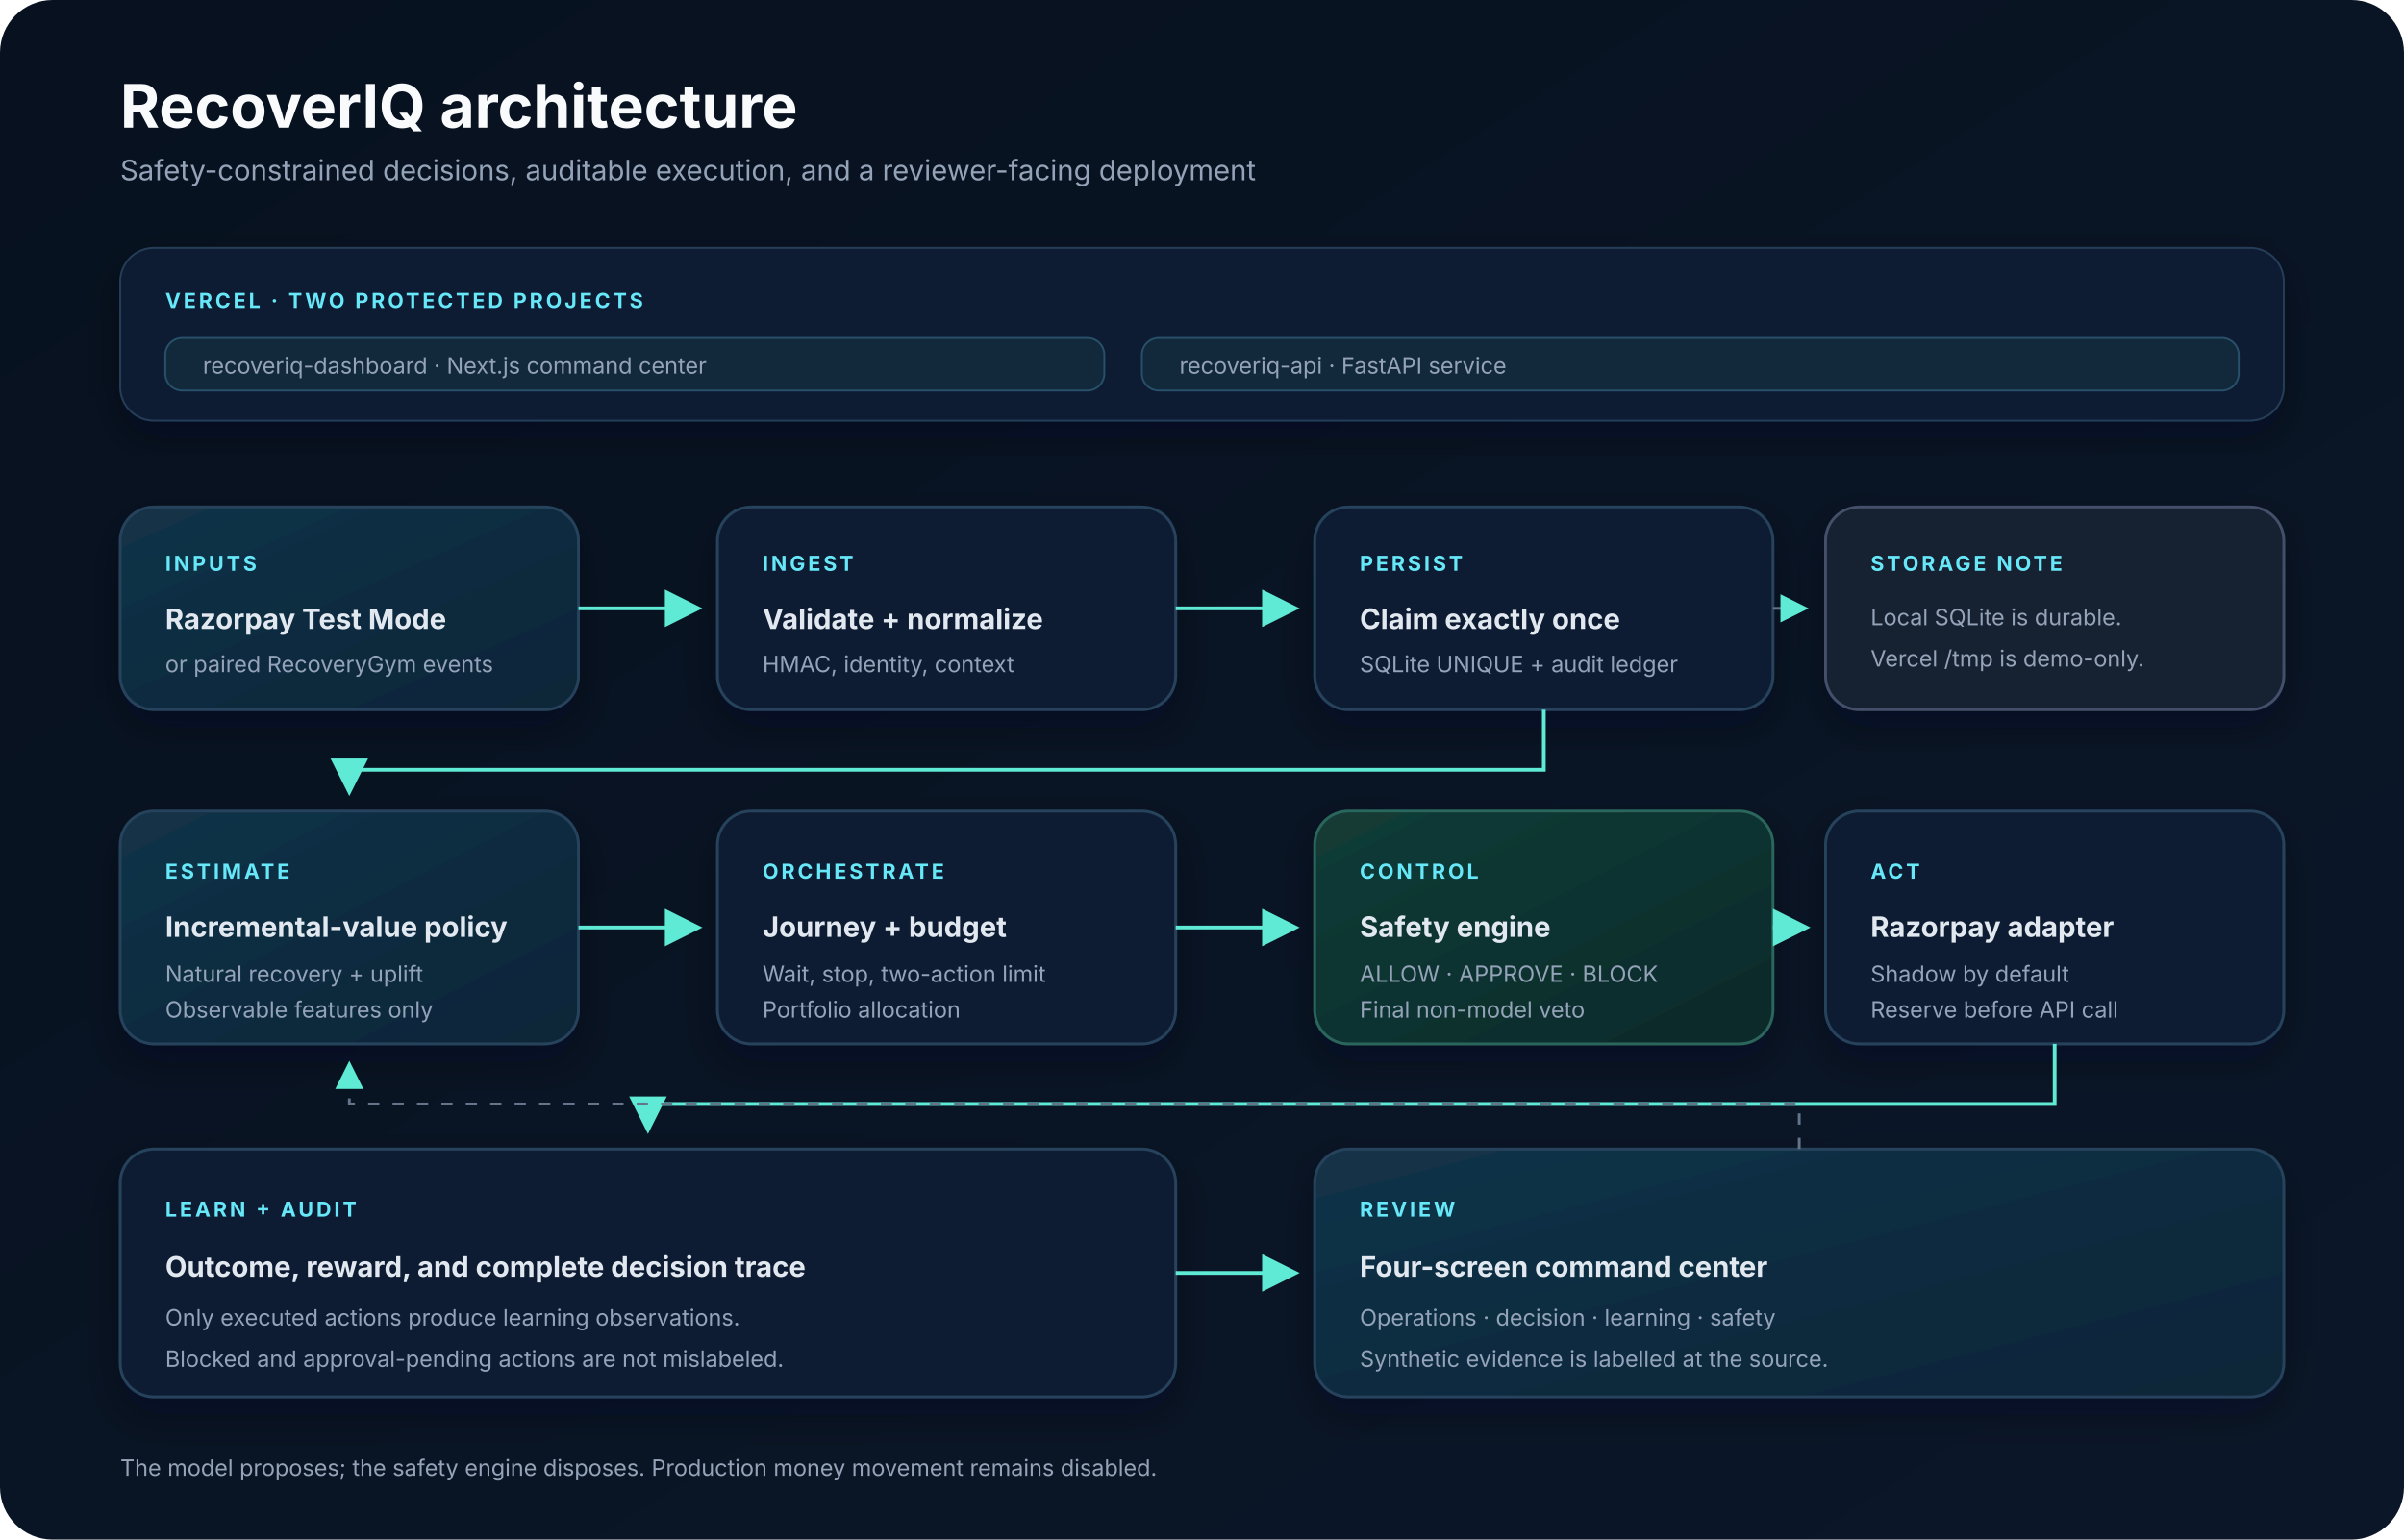
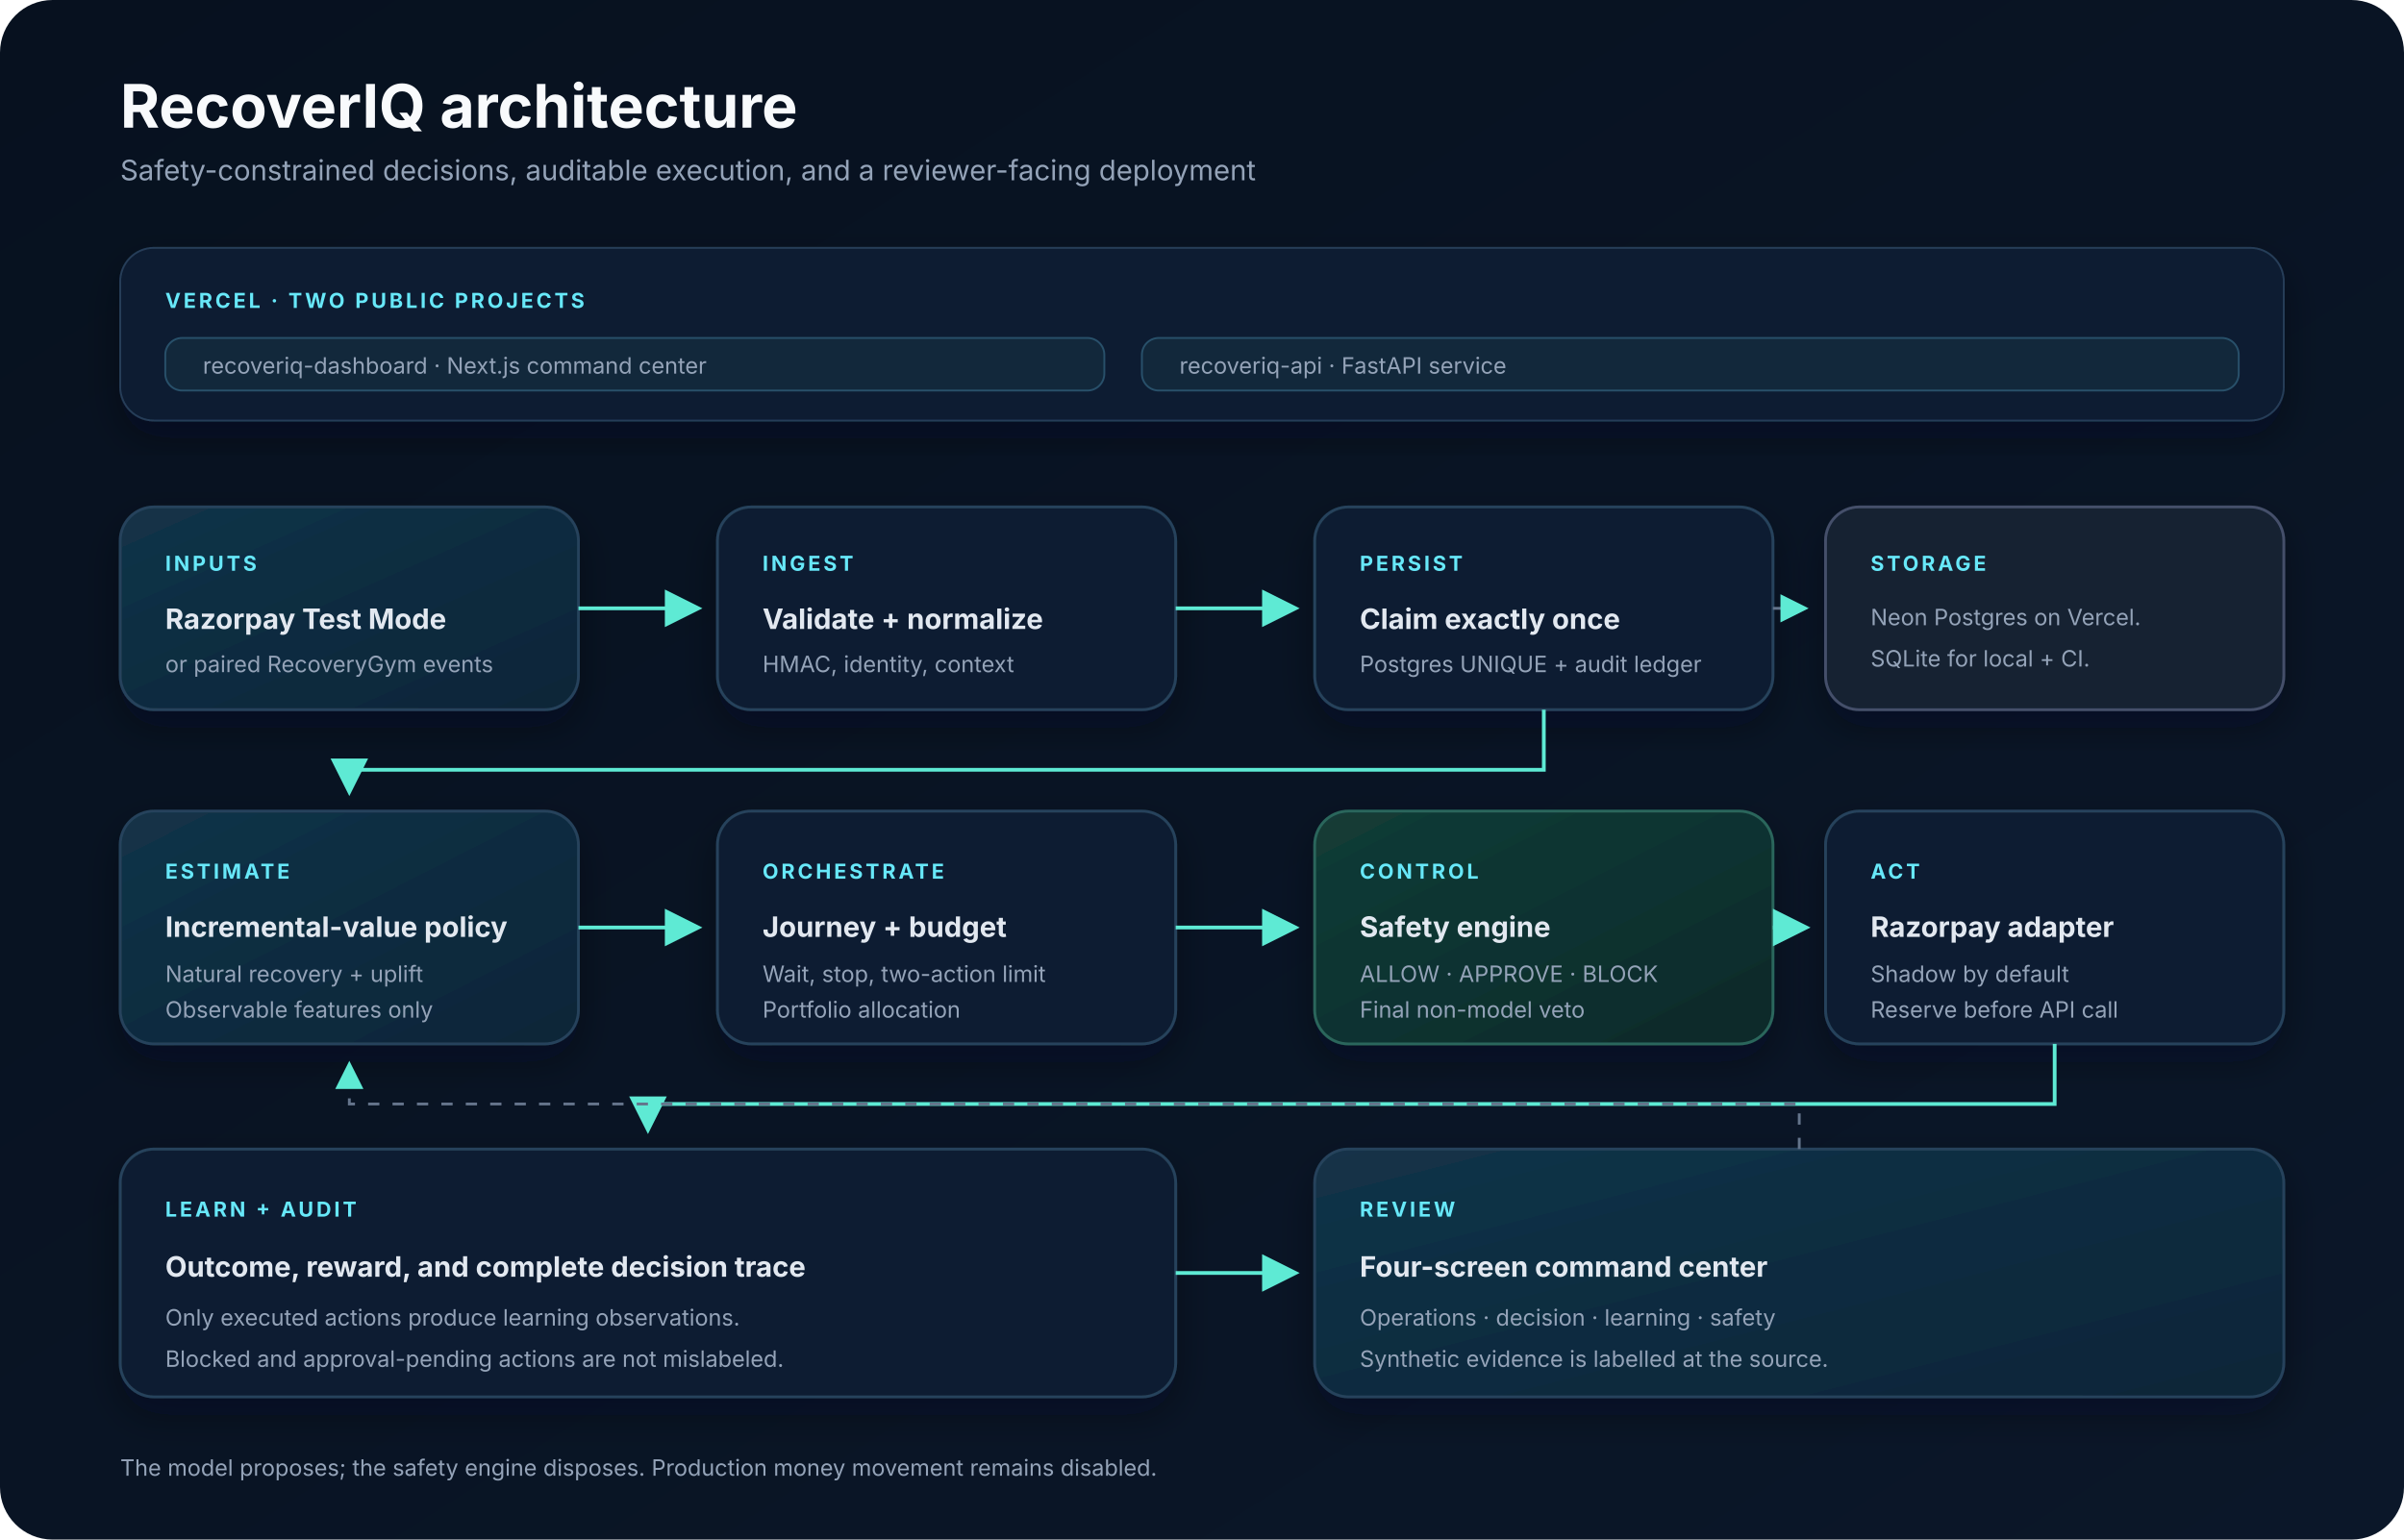
<svg xmlns="http://www.w3.org/2000/svg" width="1280" height="820" viewBox="0 0 1280 820" role="img" aria-labelledby="title desc">
  <defs>
    <linearGradient id="bg" x1="0" y1="0" x2="1" y2="1">
      <stop stop-color="#07111f" />
      <stop offset="1" stop-color="#0b1729" />
    </linearGradient>
    <linearGradient id="blue" x1="0" y1="0" x2="1" y2="1">
      <stop stop-color="#123348" />
      <stop offset="1" stop-color="#0d2538" />
    </linearGradient>
    <linearGradient id="green" x1="0" y1="0" x2="1" y2="1">
      <stop stop-color="#123c37" />
      <stop offset="1" stop-color="#0d292a" />
    </linearGradient>
    <filter id="shadow" x="-20%" y="-20%" width="140%" height="140%">
      <feDropShadow dx="0" dy="9" stdDeviation="10" flood-color="#000814" flood-opacity=".35" />
    </filter>
    <marker id="arrow" markerWidth="10" markerHeight="10" refX="8" refY="5" orient="auto">
      <path d="M0 0 10 5 0 10z" fill="#5eead4" />
    </marker>
    <style>.title{font:700 32px Inter,system-ui;fill:#f8fafc}.subtitle{font:400 15px Inter,system-ui;fill:#94a3b8}.label{font:700 15px Inter,system-ui;fill:#e2e8f0}.small{font:400 12px Inter,system-ui;fill:#94a3b8}.tag{font:700 11px Inter,system-ui;fill:#67e8f9;letter-spacing:1.5px}.box{stroke:#27435b;stroke-width:1.5}.flow{fill:none;stroke:#5eead4;stroke-width:2;marker-end:url(#arrow)}.dash{fill:none;stroke:#64748b;stroke-width:1.5;stroke-dasharray:6 7;marker-end:url(#arrow)}</style>
  </defs>
  <rect width="1280" height="820" rx="28" fill="url(#bg)" />
  <text x="64" y="68" class="title">RecoverIQ architecture</text>
  <text x="64" y="96" class="subtitle">Safety-constrained decisions, auditable execution, and a reviewer-facing deployment</text>
  <rect x="64" y="132" width="1152" height="92" rx="18" fill="#0d1c30" stroke="#263d59" filter="url(#shadow)" />
-   <text x="88" y="164" class="tag">VERCEL · TWO PROTECTED PROJECTS</text>
+   <text x="88" y="164" class="tag">VERCEL · TWO PUBLIC PROJECTS</text>
  <rect x="88" y="180" width="500" height="28" rx="9" fill="#12283b" stroke="#28506a" />
  <text x="108" y="199" class="small">recoveriq-dashboard · Next.js command center</text>
  <rect x="608" y="180" width="584" height="28" rx="9" fill="#12283b" stroke="#28506a" />
  <text x="628" y="199" class="small">recoveriq-api · FastAPI service</text>
  <rect x="64" y="270" width="244" height="108" rx="18" fill="url(#blue)" class="box" filter="url(#shadow)" />
  <text x="88" y="304" class="tag">INPUTS</text>
  <text x="88" y="335" class="label">Razorpay Test Mode</text>
  <text x="88" y="358" class="small">or paired RecoveryGym events</text>
  <rect x="382" y="270" width="244" height="108" rx="18" fill="#101f33" class="box" filter="url(#shadow)" />
  <text x="406" y="304" class="tag">INGEST</text>
  <text x="406" y="335" class="label">Validate + normalize</text>
  <text x="406" y="358" class="small">HMAC, identity, context</text>
  <rect x="700" y="270" width="244" height="108" rx="18" fill="#101f33" class="box" filter="url(#shadow)" />
  <text x="724" y="304" class="tag">PERSIST</text>
  <text x="724" y="335" class="label">Claim exactly once</text>
-   <text x="724" y="358" class="small">SQLite UNIQUE + audit ledger</text>
+   <text x="724" y="358" class="small">Postgres UNIQUE + audit ledger</text>
  <rect x="972" y="270" width="244" height="108" rx="18" fill="#142033" stroke="#44506a" stroke-width="1.5" filter="url(#shadow)" />
-   <text x="996" y="304" class="tag">STORAGE NOTE</text>
-   <text x="996" y="333" class="small">Local SQLite is durable.</text>
-   <text x="996" y="355" class="small">Vercel /tmp is demo-only.</text>
+   <text x="996" y="304" class="tag">STORAGE</text>
+   <text x="996" y="333" class="small">Neon Postgres on Vercel.</text>
+   <text x="996" y="355" class="small">SQLite for local + CI.</text>
  <path d="M308 324h62" class="flow" />
  <path d="M626 324h62" class="flow" />
  <path d="M944 324h16" class="dash" />
  <rect x="64" y="432" width="244" height="124" rx="18" fill="url(#blue)" class="box" filter="url(#shadow)" />
  <text x="88" y="468" class="tag">ESTIMATE</text>
  <text x="88" y="499" class="label">Incremental-value policy</text>
  <text x="88" y="523" class="small">Natural recovery + uplift</text>
  <text x="88" y="542" class="small">Observable features only</text>
  <rect x="382" y="432" width="244" height="124" rx="18" fill="#101f33" class="box" filter="url(#shadow)" />
  <text x="406" y="468" class="tag">ORCHESTRATE</text>
  <text x="406" y="499" class="label">Journey + budget</text>
  <text x="406" y="523" class="small">Wait, stop, two-action limit</text>
  <text x="406" y="542" class="small">Portfolio allocation</text>
  <rect x="700" y="432" width="244" height="124" rx="18" fill="url(#green)" stroke="#2c665b" stroke-width="1.5" filter="url(#shadow)" />
  <text x="724" y="468" class="tag">CONTROL</text>
  <text x="724" y="499" class="label">Safety engine</text>
  <text x="724" y="523" class="small">ALLOW · APPROVE · BLOCK</text>
  <text x="724" y="542" class="small">Final non-model veto</text>
  <rect x="972" y="432" width="244" height="124" rx="18" fill="#101f33" class="box" filter="url(#shadow)" />
  <text x="996" y="468" class="tag">ACT</text>
  <text x="996" y="499" class="label">Razorpay adapter</text>
  <text x="996" y="523" class="small">Shadow by default</text>
  <text x="996" y="542" class="small">Reserve before API call</text>
  <path d="M822 378v32H186v10" class="flow" />
  <path d="M308 494h62" class="flow" />
  <path d="M626 494h62" class="flow" />
  <path d="M944 494h16" class="flow" />
  <rect x="64" y="612" width="562" height="132" rx="18" fill="#101f33" class="box" filter="url(#shadow)" />
  <text x="88" y="648" class="tag">LEARN + AUDIT</text>
  <text x="88" y="680" class="label">Outcome, reward, and complete decision trace</text>
  <text x="88" y="706" class="small">Only executed actions produce learning observations.</text>
  <text x="88" y="728" class="small">Blocked and approval-pending actions are not mislabeled.</text>
  <rect x="700" y="612" width="516" height="132" rx="18" fill="url(#blue)" class="box" filter="url(#shadow)" />
  <text x="724" y="648" class="tag">REVIEW</text>
  <text x="724" y="680" class="label">Four-screen command center</text>
  <text x="724" y="706" class="small">Operations · decision · learning · safety</text>
  <text x="724" y="728" class="small">Synthetic evidence is labelled at the source.</text>
  <path d="M1094 556v32H345v12" class="flow" />
  <path d="M626 678h62" class="flow" />
  <path d="M958 612v-24H186v-20" class="dash" />
  <text x="64" y="786" class="small">The model proposes; the safety engine disposes. Production money movement remains disabled.</text>
</svg>
